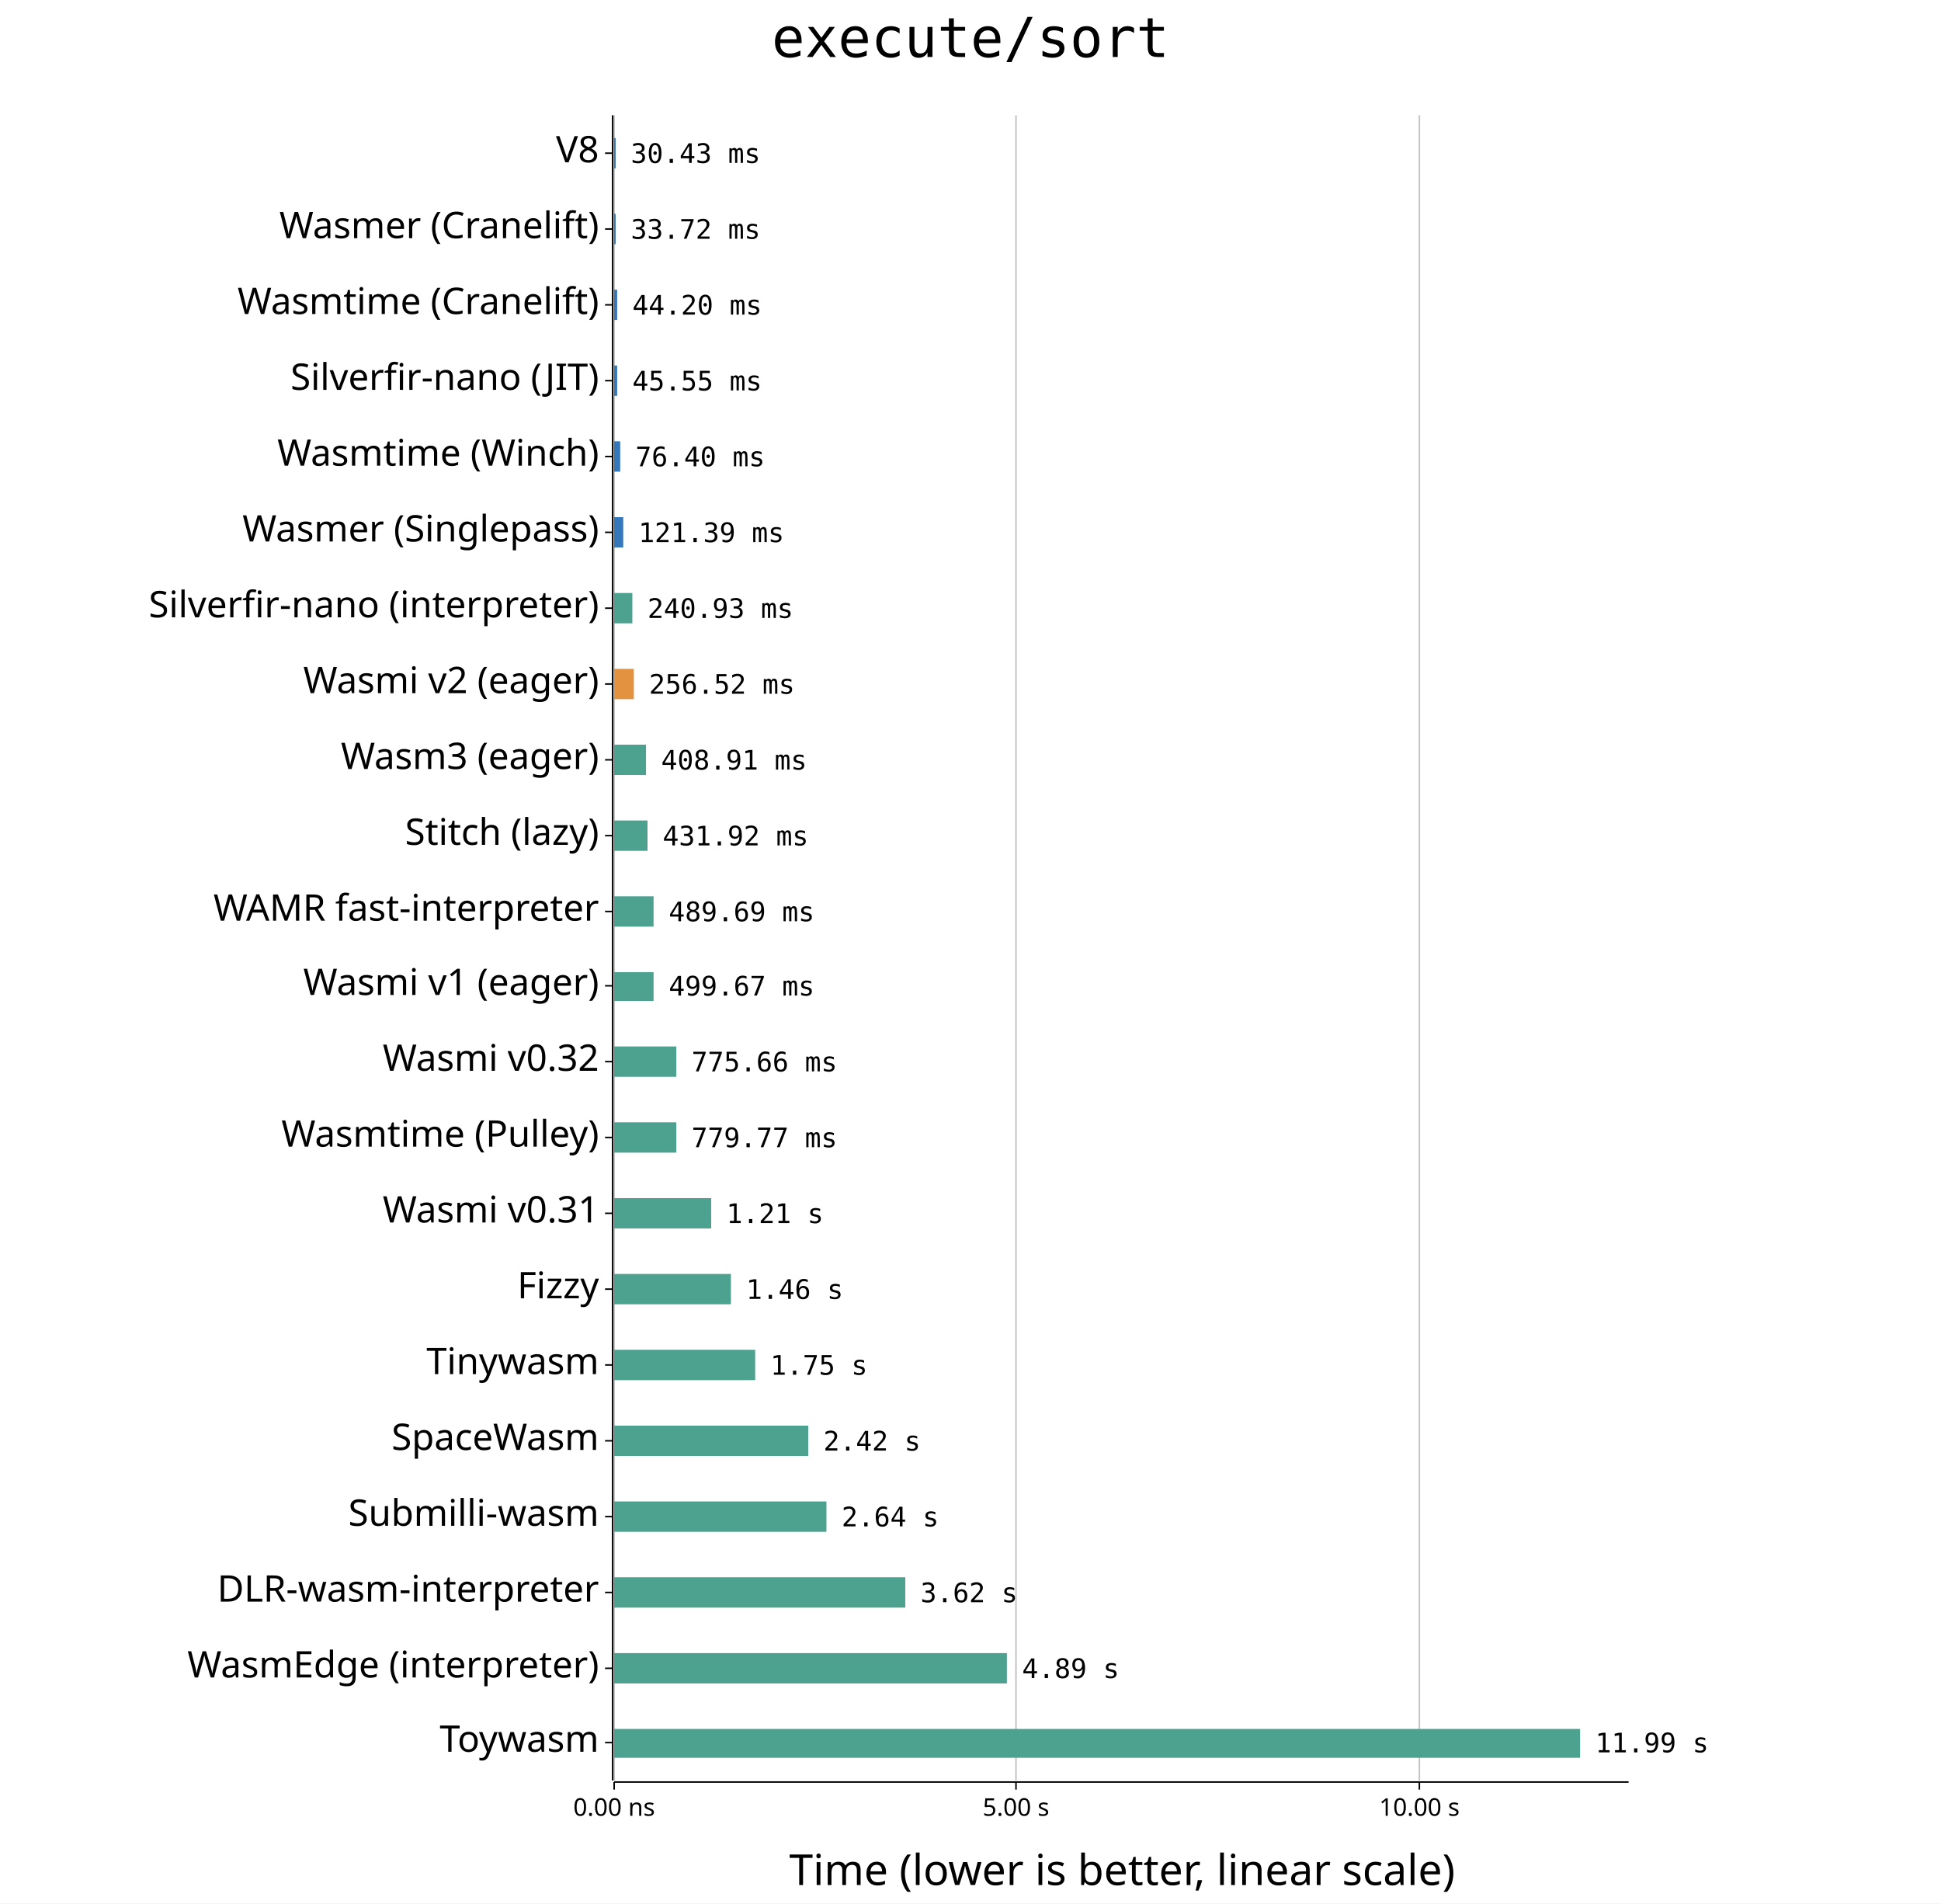
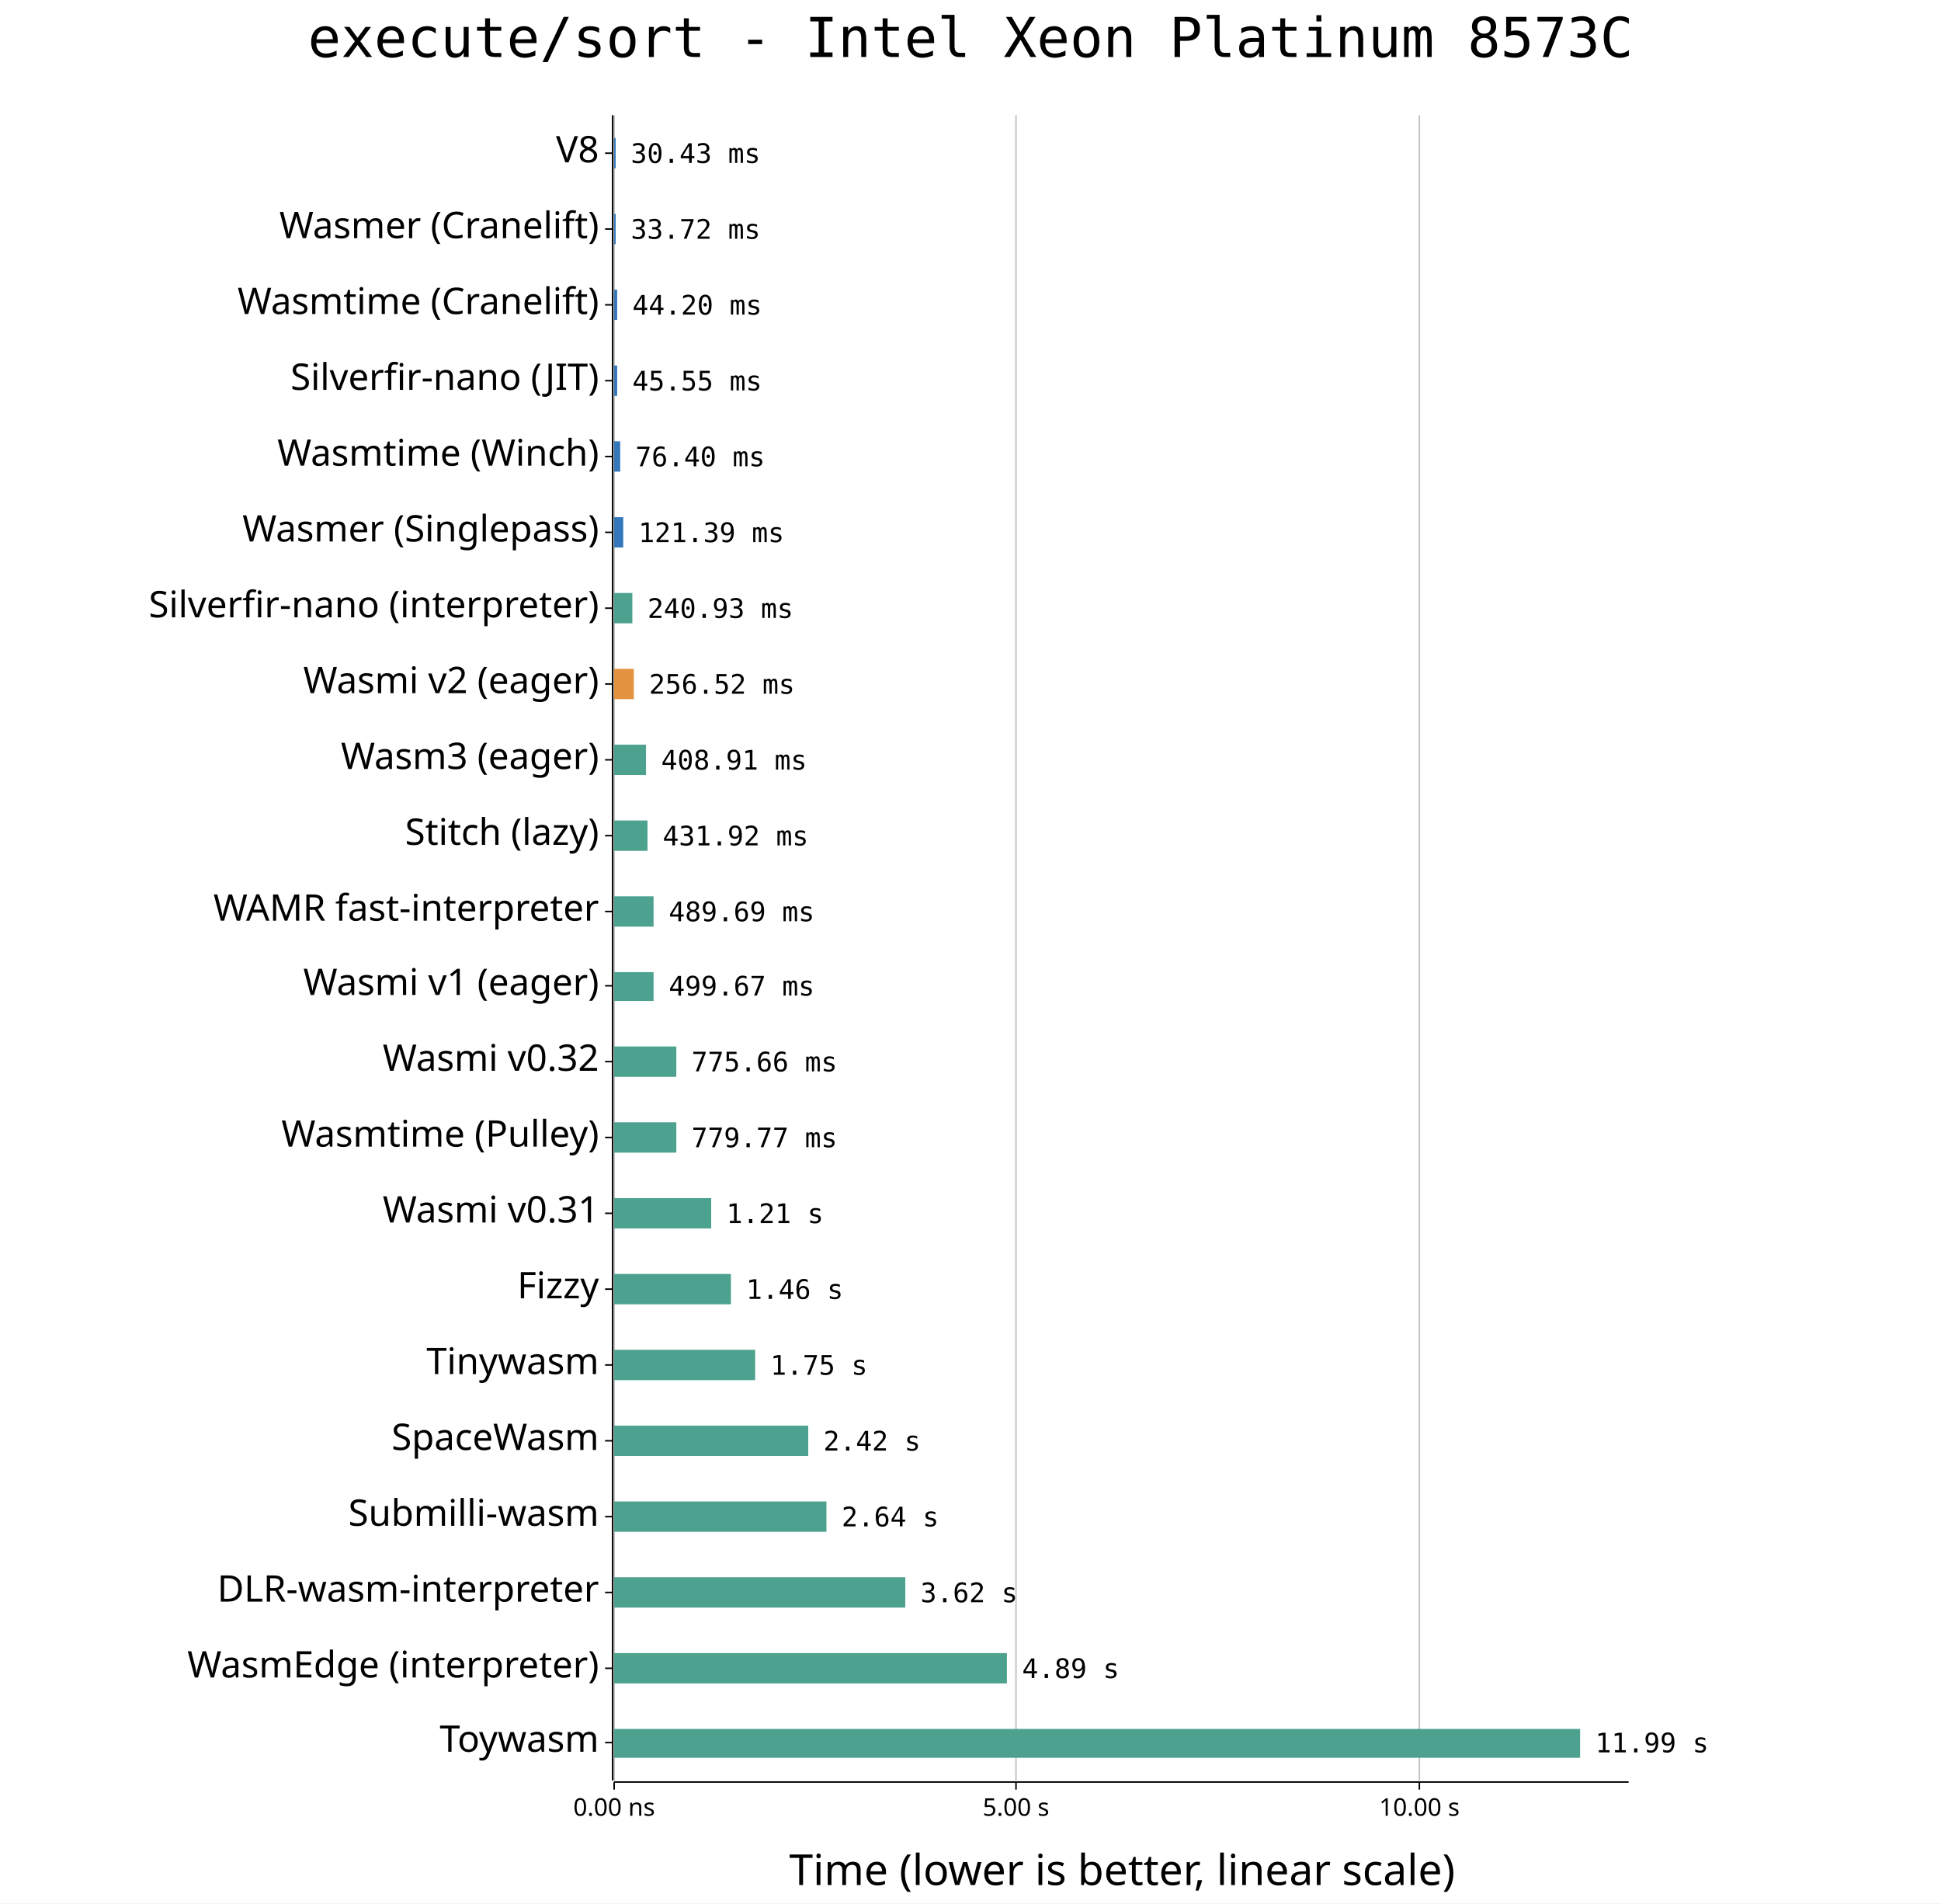
<svg xmlns="http://www.w3.org/2000/svg" width="1280" height="1255" viewBox="0 0 1280 1255">
  <rect x="0" y="0" width="1280" height="1255" opacity="1" fill="#FFFFFF" stroke="none" />
  <text x="640" y="10" dy="0.76em" text-anchor="middle" font-family="monospace" font-size="36.29" opacity="1" fill="#000000">
- execute/sort
+ execute/sort - Intel Xeon Platinum 8573C
</text>
  <line opacity="0.1" stroke="#000000" stroke-width="1" x1="405" y1="1174" x2="405" y2="76" />
  <line opacity="0.1" stroke="#000000" stroke-width="1" x1="670" y1="1174" x2="670" y2="76" />
  <line opacity="0.1" stroke="#000000" stroke-width="1" x1="936" y1="1174" x2="936" y2="76" />
  <text x="5" y="625" dy="0.76em" text-anchor="middle" font-family="sans-serif" font-size="28.226" opacity="1" fill="#000000" transform="rotate(270, 5, 625)">

</text>
  <text x="740" y="1250" dy="-0.5ex" text-anchor="middle" font-family="sans-serif" font-size="28.226" opacity="1" fill="#000000">
Time (lower is better, linear scale)
</text>
  <line opacity="0.15" stroke="#000000" stroke-width="1" x1="405" y1="1174" x2="405" y2="76" />
  <line opacity="0.15" stroke="#000000" stroke-width="1" x1="670" y1="1174" x2="670" y2="76" />
  <line opacity="0.15" stroke="#000000" stroke-width="1" x1="936" y1="1174" x2="936" y2="76" />
  <polyline fill="none" opacity="1" stroke="#000000" stroke-width="1" points="404,76 404,1174 " />
  <text x="395" y="1149" dy="0.5ex" text-anchor="end" font-family="sans-serif" font-size="24.194" opacity="1" fill="#000000">
Toywasm
</text>
  <polyline fill="none" opacity="1" stroke="#000000" stroke-width="1" points="399,1149 404,1149 " />
  <text x="395" y="1100" dy="0.5ex" text-anchor="end" font-family="sans-serif" font-size="24.194" opacity="1" fill="#000000">
WasmEdge (interpreter)
</text>
  <polyline fill="none" opacity="1" stroke="#000000" stroke-width="1" points="399,1100 404,1100 " />
  <text x="395" y="1050" dy="0.5ex" text-anchor="end" font-family="sans-serif" font-size="24.194" opacity="1" fill="#000000">
DLR-wasm-interpreter
</text>
  <polyline fill="none" opacity="1" stroke="#000000" stroke-width="1" points="399,1050 404,1050 " />
  <text x="395" y="1000" dy="0.5ex" text-anchor="end" font-family="sans-serif" font-size="24.194" opacity="1" fill="#000000">
Submilli-wasm
</text>
  <polyline fill="none" opacity="1" stroke="#000000" stroke-width="1" points="399,1000 404,1000 " />
  <text x="395" y="950" dy="0.5ex" text-anchor="end" font-family="sans-serif" font-size="24.194" opacity="1" fill="#000000">
SpaceWasm
</text>
  <polyline fill="none" opacity="1" stroke="#000000" stroke-width="1" points="399,950 404,950 " />
  <text x="395" y="900" dy="0.5ex" text-anchor="end" font-family="sans-serif" font-size="24.194" opacity="1" fill="#000000">
Tinywasm
</text>
  <polyline fill="none" opacity="1" stroke="#000000" stroke-width="1" points="399,900 404,900 " />
  <text x="395" y="850" dy="0.5ex" text-anchor="end" font-family="sans-serif" font-size="24.194" opacity="1" fill="#000000">
Fizzy
</text>
  <polyline fill="none" opacity="1" stroke="#000000" stroke-width="1" points="399,850 404,850 " />
  <text x="395" y="800" dy="0.5ex" text-anchor="end" font-family="sans-serif" font-size="24.194" opacity="1" fill="#000000">
Wasmi v0.31
</text>
  <polyline fill="none" opacity="1" stroke="#000000" stroke-width="1" points="399,800 404,800 " />
  <text x="395" y="750" dy="0.5ex" text-anchor="end" font-family="sans-serif" font-size="24.194" opacity="1" fill="#000000">
Wasmtime (Pulley)
</text>
  <polyline fill="none" opacity="1" stroke="#000000" stroke-width="1" points="399,750 404,750 " />
  <text x="395" y="700" dy="0.5ex" text-anchor="end" font-family="sans-serif" font-size="24.194" opacity="1" fill="#000000">
Wasmi v0.32
</text>
  <polyline fill="none" opacity="1" stroke="#000000" stroke-width="1" points="399,700 404,700 " />
  <text x="395" y="650" dy="0.5ex" text-anchor="end" font-family="sans-serif" font-size="24.194" opacity="1" fill="#000000">
Wasmi v1 (eager)
</text>
  <polyline fill="none" opacity="1" stroke="#000000" stroke-width="1" points="399,650 404,650 " />
  <text x="395" y="601" dy="0.5ex" text-anchor="end" font-family="sans-serif" font-size="24.194" opacity="1" fill="#000000">
WAMR fast-interpreter
</text>
  <polyline fill="none" opacity="1" stroke="#000000" stroke-width="1" points="399,601 404,601 " />
  <text x="395" y="551" dy="0.5ex" text-anchor="end" font-family="sans-serif" font-size="24.194" opacity="1" fill="#000000">
Stitch (lazy)
</text>
  <polyline fill="none" opacity="1" stroke="#000000" stroke-width="1" points="399,551 404,551 " />
  <text x="395" y="501" dy="0.5ex" text-anchor="end" font-family="sans-serif" font-size="24.194" opacity="1" fill="#000000">
Wasm3 (eager)
</text>
  <polyline fill="none" opacity="1" stroke="#000000" stroke-width="1" points="399,501 404,501 " />
  <text x="395" y="451" dy="0.5ex" text-anchor="end" font-family="sans-serif" font-size="24.194" opacity="1" fill="#000000">
Wasmi v2 (eager)
</text>
  <polyline fill="none" opacity="1" stroke="#000000" stroke-width="1" points="399,451 404,451 " />
  <text x="395" y="401" dy="0.5ex" text-anchor="end" font-family="sans-serif" font-size="24.194" opacity="1" fill="#000000">
Silverfir-nano (interpreter)
</text>
  <polyline fill="none" opacity="1" stroke="#000000" stroke-width="1" points="399,401 404,401 " />
  <text x="395" y="351" dy="0.5ex" text-anchor="end" font-family="sans-serif" font-size="24.194" opacity="1" fill="#000000">
Wasmer (Singlepass)
</text>
  <polyline fill="none" opacity="1" stroke="#000000" stroke-width="1" points="399,351 404,351 " />
  <text x="395" y="301" dy="0.5ex" text-anchor="end" font-family="sans-serif" font-size="24.194" opacity="1" fill="#000000">
Wasmtime (Winch)
</text>
  <polyline fill="none" opacity="1" stroke="#000000" stroke-width="1" points="399,301 404,301 " />
  <text x="395" y="251" dy="0.5ex" text-anchor="end" font-family="sans-serif" font-size="24.194" opacity="1" fill="#000000">
Silverfir-nano (JIT)
</text>
  <polyline fill="none" opacity="1" stroke="#000000" stroke-width="1" points="399,251 404,251 " />
  <text x="395" y="201" dy="0.5ex" text-anchor="end" font-family="sans-serif" font-size="24.194" opacity="1" fill="#000000">
Wasmtime (Cranelift)
</text>
  <polyline fill="none" opacity="1" stroke="#000000" stroke-width="1" points="399,201 404,201 " />
  <text x="395" y="151" dy="0.5ex" text-anchor="end" font-family="sans-serif" font-size="24.194" opacity="1" fill="#000000">
Wasmer (Cranelift)
</text>
  <polyline fill="none" opacity="1" stroke="#000000" stroke-width="1" points="399,151 404,151 " />
  <text x="395" y="101" dy="0.5ex" text-anchor="end" font-family="sans-serif" font-size="24.194" opacity="1" fill="#000000">
V8
</text>
  <polyline fill="none" opacity="1" stroke="#000000" stroke-width="1" points="399,101 404,101 " />
  <polyline fill="none" opacity="1" stroke="#000000" stroke-width="1" points="405,1175 1074,1175 " />
  <text x="405" y="1185" dy="0.76em" text-anchor="middle" font-family="sans-serif" font-size="16.129" opacity="1" fill="#000000">
0.00 ns
</text>
  <polyline fill="none" opacity="1" stroke="#000000" stroke-width="1" points="405,1175 405,1180 " />
  <text x="670" y="1185" dy="0.76em" text-anchor="middle" font-family="sans-serif" font-size="16.129" opacity="1" fill="#000000">
5.00 s
</text>
  <polyline fill="none" opacity="1" stroke="#000000" stroke-width="1" points="670,1175 670,1180 " />
  <text x="936" y="1185" dy="0.76em" text-anchor="middle" font-family="sans-serif" font-size="16.129" opacity="1" fill="#000000">
10.00 s
</text>
  <polyline fill="none" opacity="1" stroke="#000000" stroke-width="1" points="936,1175 936,1180 " />
-   <rect x="405" y="191" width="2" height="20" opacity="1" fill="#3477BA" stroke="none" />
  <rect x="405" y="1140" width="637" height="19" opacity="1" fill="#4CA18F" stroke="none" />
+   <rect x="405" y="441" width="13" height="20" opacity="1" fill="#E3923F" stroke="none" />
+   <rect x="405" y="890" width="93" height="20" opacity="1" fill="#4CA18F" stroke="none" />
+   <rect x="405" y="840" width="77" height="20" opacity="1" fill="#4CA18F" stroke="none" />
+   <rect x="405" y="740" width="41" height="20" opacity="1" fill="#4CA18F" stroke="none" />
+   <rect x="405" y="1090" width="259" height="20" opacity="1" fill="#4CA18F" stroke="none" />
+   <rect x="405" y="790" width="64" height="20" opacity="1" fill="#4CA18F" stroke="none" />
+   <rect x="405" y="291" width="4" height="20" opacity="1" fill="#3477BA" stroke="none" />
+   <rect x="405" y="541" width="22" height="20" opacity="1" fill="#4CA18F" stroke="none" />
+   <rect x="405" y="940" width="128" height="20" opacity="1" fill="#4CA18F" stroke="none" />
+   <rect x="405" y="990" width="140" height="20" opacity="1" fill="#4CA18F" stroke="none" />
+   <rect x="405" y="141" width="1" height="20" opacity="1" fill="#3477BA" stroke="none" />
  <rect x="405" y="641" width="26" height="19" opacity="1" fill="#4CA18F" stroke="none" />
  <rect x="405" y="491" width="21" height="20" opacity="1" fill="#4CA18F" stroke="none" />
-   <rect x="405" y="1090" width="259" height="20" opacity="1" fill="#4CA18F" stroke="none" />
-   <rect x="405" y="790" width="64" height="20" opacity="1" fill="#4CA18F" stroke="none" />
+   <rect x="405" y="690" width="41" height="20" opacity="1" fill="#4CA18F" stroke="none" />
+   <rect x="405" y="91" width="1" height="20" opacity="1" fill="#3477BA" stroke="none" />
  <rect x="405" y="591" width="26" height="20" opacity="1" fill="#4CA18F" stroke="none" />
-   <rect x="405" y="940" width="128" height="20" opacity="1" fill="#4CA18F" stroke="none" />
-   <rect x="405" y="890" width="93" height="20" opacity="1" fill="#4CA18F" stroke="none" />
-   <rect x="405" y="690" width="41" height="20" opacity="1" fill="#4CA18F" stroke="none" />
-   <rect x="405" y="441" width="13" height="20" opacity="1" fill="#E3923F" stroke="none" />
  <rect x="405" y="391" width="12" height="20" opacity="1" fill="#4CA18F" stroke="none" />
-   <rect x="405" y="740" width="41" height="20" opacity="1" fill="#4CA18F" stroke="none" />
  <rect x="405" y="341" width="6" height="20" opacity="1" fill="#3477BA" stroke="none" />
-   <rect x="405" y="541" width="22" height="20" opacity="1" fill="#4CA18F" stroke="none" />
-   <rect x="405" y="291" width="4" height="20" opacity="1" fill="#3477BA" stroke="none" />
+   <rect x="405" y="191" width="2" height="20" opacity="1" fill="#3477BA" stroke="none" />
  <rect x="405" y="241" width="2" height="20" opacity="1" fill="#3477BA" stroke="none" />
-   <rect x="405" y="141" width="1" height="20" opacity="1" fill="#3477BA" stroke="none" />
-   <rect x="405" y="91" width="1" height="20" opacity="1" fill="#3477BA" stroke="none" />
  <rect x="405" y="1040" width="192" height="20" opacity="1" fill="#4CA18F" stroke="none" />
-   <rect x="405" y="990" width="140" height="20" opacity="1" fill="#4CA18F" stroke="none" />
-   <rect x="405" y="840" width="77" height="20" opacity="1" fill="#4CA18F" stroke="none" />
  <text x="1052" y="1151" dy="0.5ex" text-anchor="start" font-family="monospace" font-size="17.742" opacity="1" fill="#000000">
11.99 s
</text>
  <text x="674" y="1102" dy="0.5ex" text-anchor="start" font-family="monospace" font-size="17.742" opacity="1" fill="#000000">
4.89 s
</text>
  <text x="607" y="1052" dy="0.5ex" text-anchor="start" font-family="monospace" font-size="17.742" opacity="1" fill="#000000">
3.62 s
</text>
  <text x="555" y="1002" dy="0.5ex" text-anchor="start" font-family="monospace" font-size="17.742" opacity="1" fill="#000000">
2.64 s
</text>
  <text x="543" y="952" dy="0.5ex" text-anchor="start" font-family="monospace" font-size="17.742" opacity="1" fill="#000000">
2.42 s
</text>
  <text x="508" y="902" dy="0.5ex" text-anchor="start" font-family="monospace" font-size="17.742" opacity="1" fill="#000000">
1.75 s
</text>
  <text x="492" y="852" dy="0.5ex" text-anchor="start" font-family="monospace" font-size="17.742" opacity="1" fill="#000000">
1.46 s
</text>
  <text x="479" y="802" dy="0.5ex" text-anchor="start" font-family="monospace" font-size="17.742" opacity="1" fill="#000000">
1.21 s
</text>
  <text x="456" y="752" dy="0.5ex" text-anchor="start" font-family="monospace" font-size="17.742" opacity="1" fill="#000000">
779.77 ms
</text>
  <text x="456" y="702" dy="0.5ex" text-anchor="start" font-family="monospace" font-size="17.742" opacity="1" fill="#000000">
775.66 ms
</text>
  <text x="441" y="652" dy="0.5ex" text-anchor="start" font-family="monospace" font-size="17.742" opacity="1" fill="#000000">
499.67 ms
</text>
  <text x="441" y="603" dy="0.5ex" text-anchor="start" font-family="monospace" font-size="17.742" opacity="1" fill="#000000">
489.69 ms
</text>
  <text x="437" y="553" dy="0.5ex" text-anchor="start" font-family="monospace" font-size="17.742" opacity="1" fill="#000000">
431.92 ms
</text>
  <text x="436" y="503" dy="0.5ex" text-anchor="start" font-family="monospace" font-size="17.742" opacity="1" fill="#000000">
408.91 ms
</text>
  <text x="428" y="453" dy="0.5ex" text-anchor="start" font-family="monospace" font-size="17.742" opacity="1" fill="#000000">
256.52 ms
</text>
  <text x="427" y="403" dy="0.5ex" text-anchor="start" font-family="monospace" font-size="17.742" opacity="1" fill="#000000">
240.93 ms
</text>
  <text x="421" y="353" dy="0.5ex" text-anchor="start" font-family="monospace" font-size="17.742" opacity="1" fill="#000000">
121.39 ms
</text>
  <text x="419" y="303" dy="0.5ex" text-anchor="start" font-family="monospace" font-size="17.742" opacity="1" fill="#000000">
76.40 ms
</text>
  <text x="417" y="253" dy="0.5ex" text-anchor="start" font-family="monospace" font-size="17.742" opacity="1" fill="#000000">
45.55 ms
</text>
  <text x="417" y="203" dy="0.5ex" text-anchor="start" font-family="monospace" font-size="17.742" opacity="1" fill="#000000">
44.20 ms
</text>
  <text x="416" y="153" dy="0.5ex" text-anchor="start" font-family="monospace" font-size="17.742" opacity="1" fill="#000000">
33.72 ms
</text>
  <text x="416" y="103" dy="0.5ex" text-anchor="start" font-family="monospace" font-size="17.742" opacity="1" fill="#000000">
30.43 ms
</text>
</svg>
